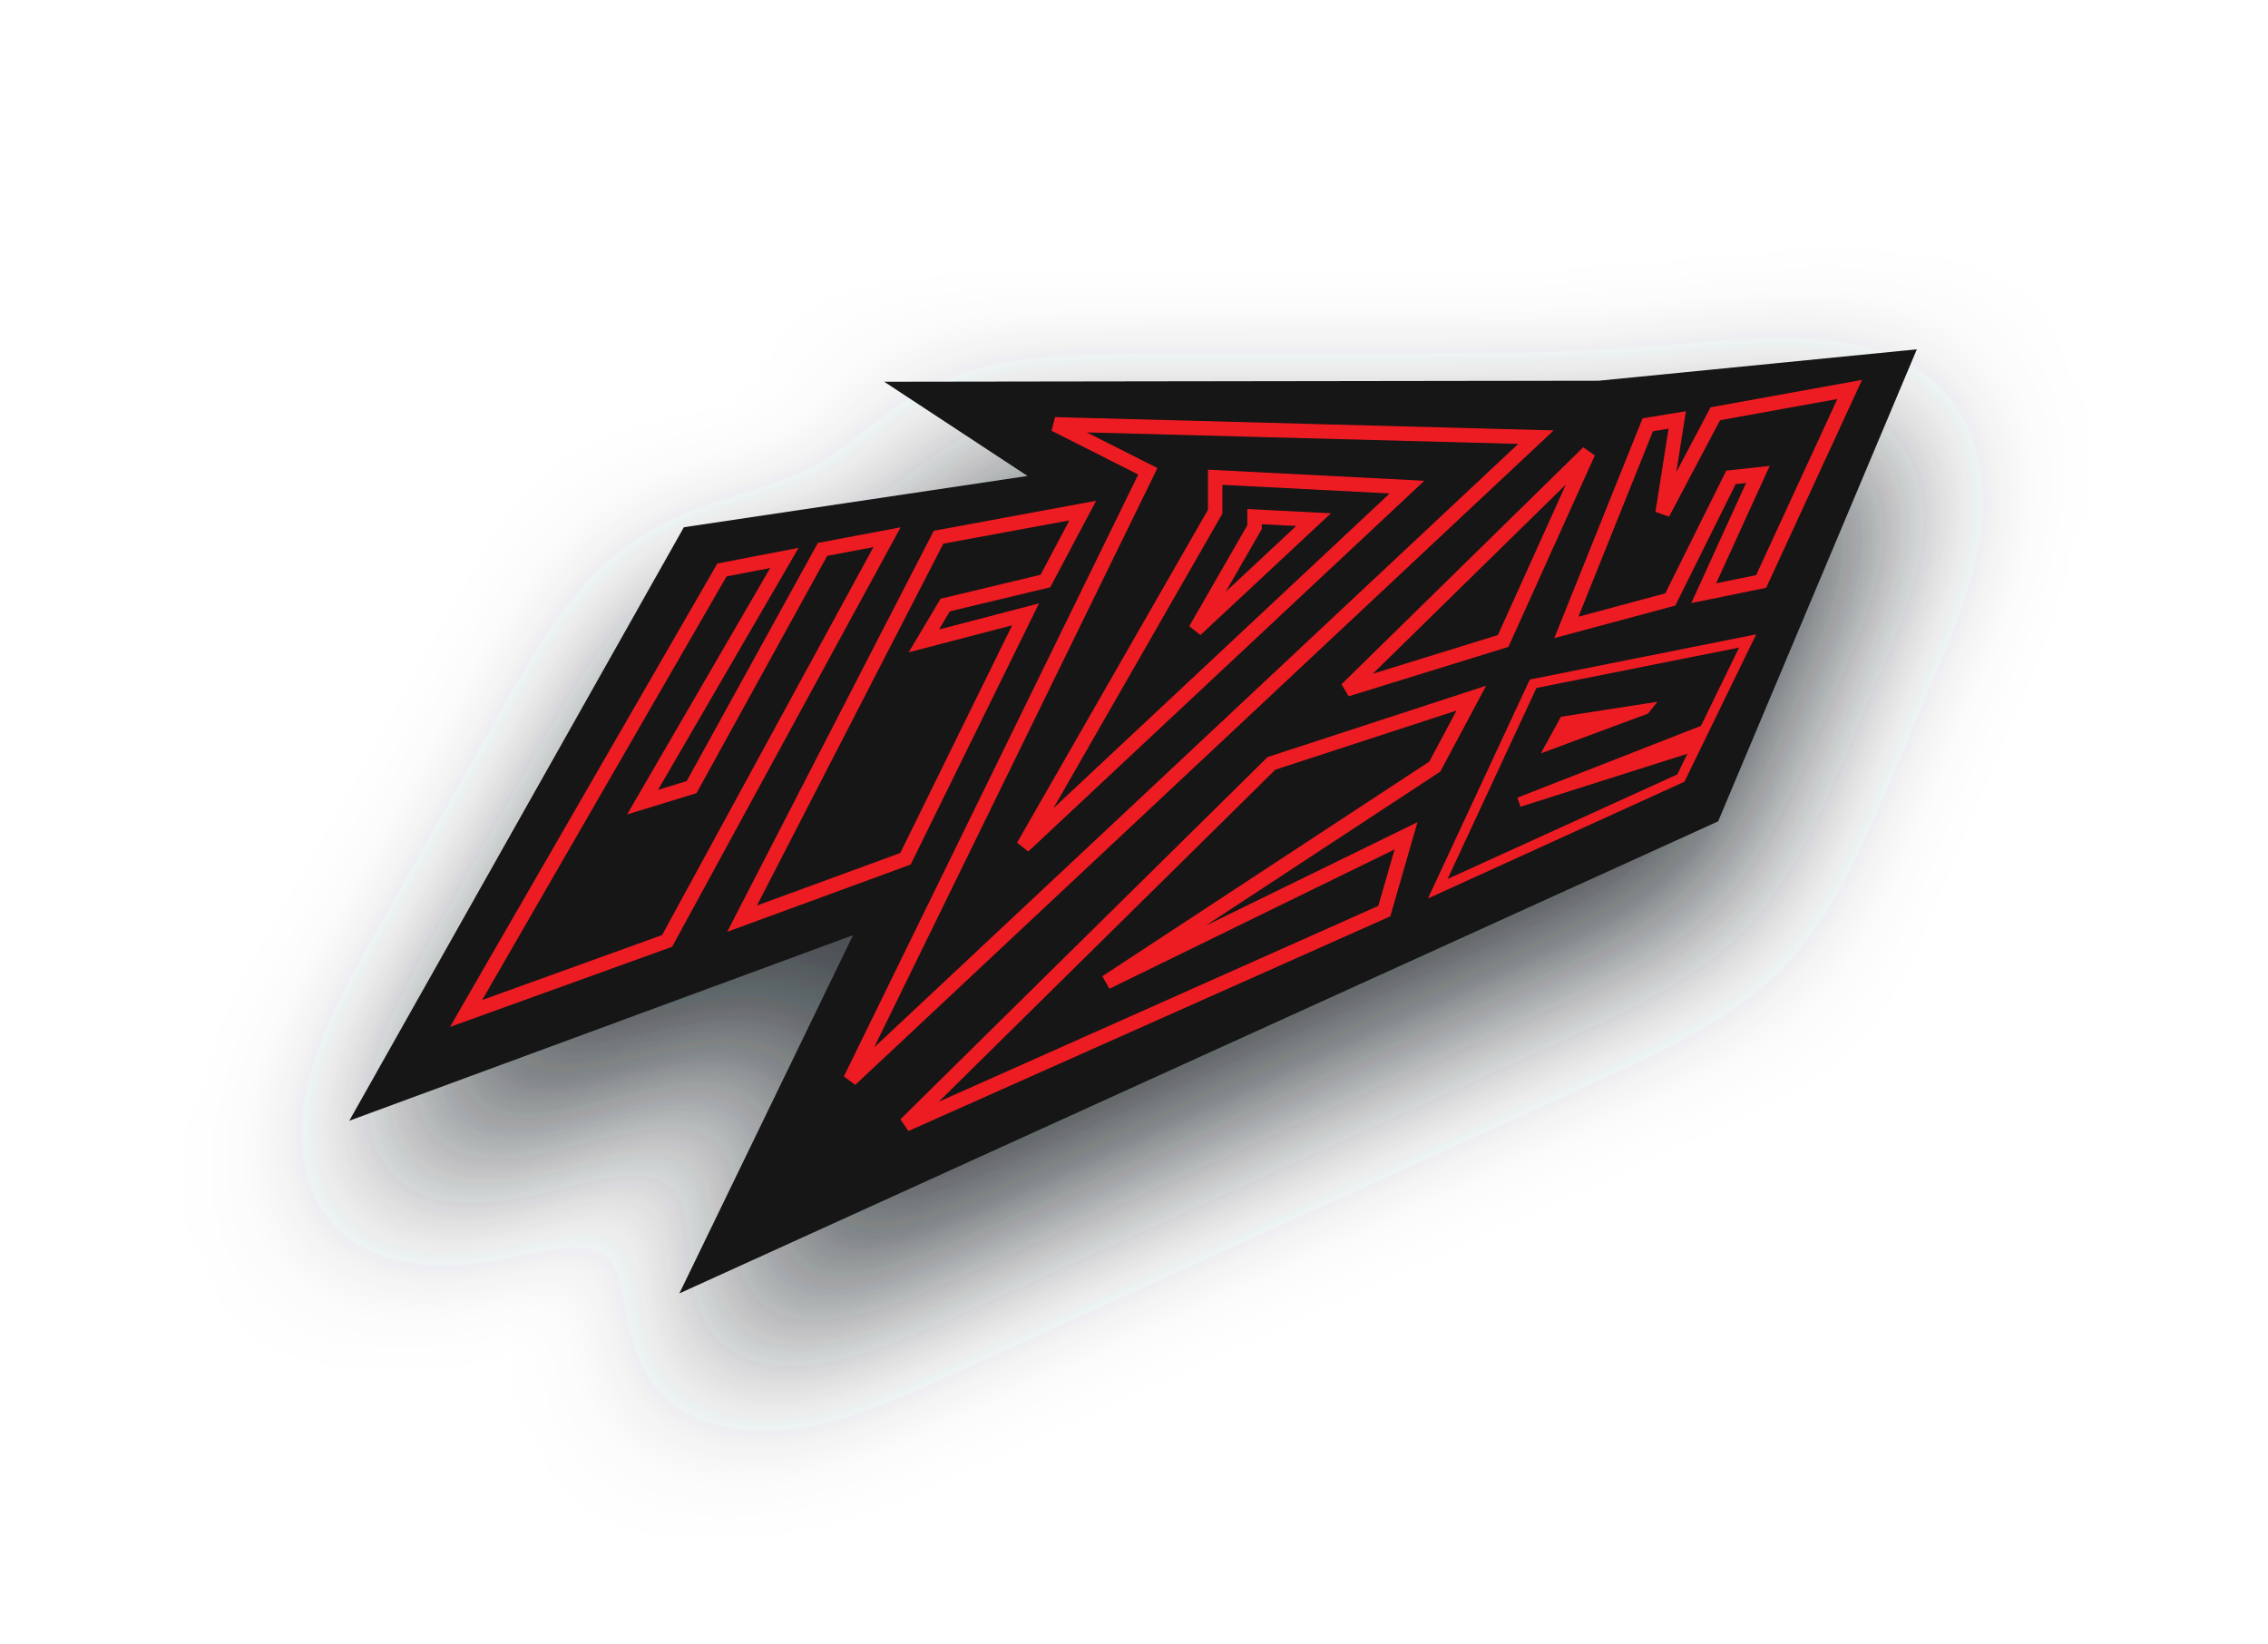
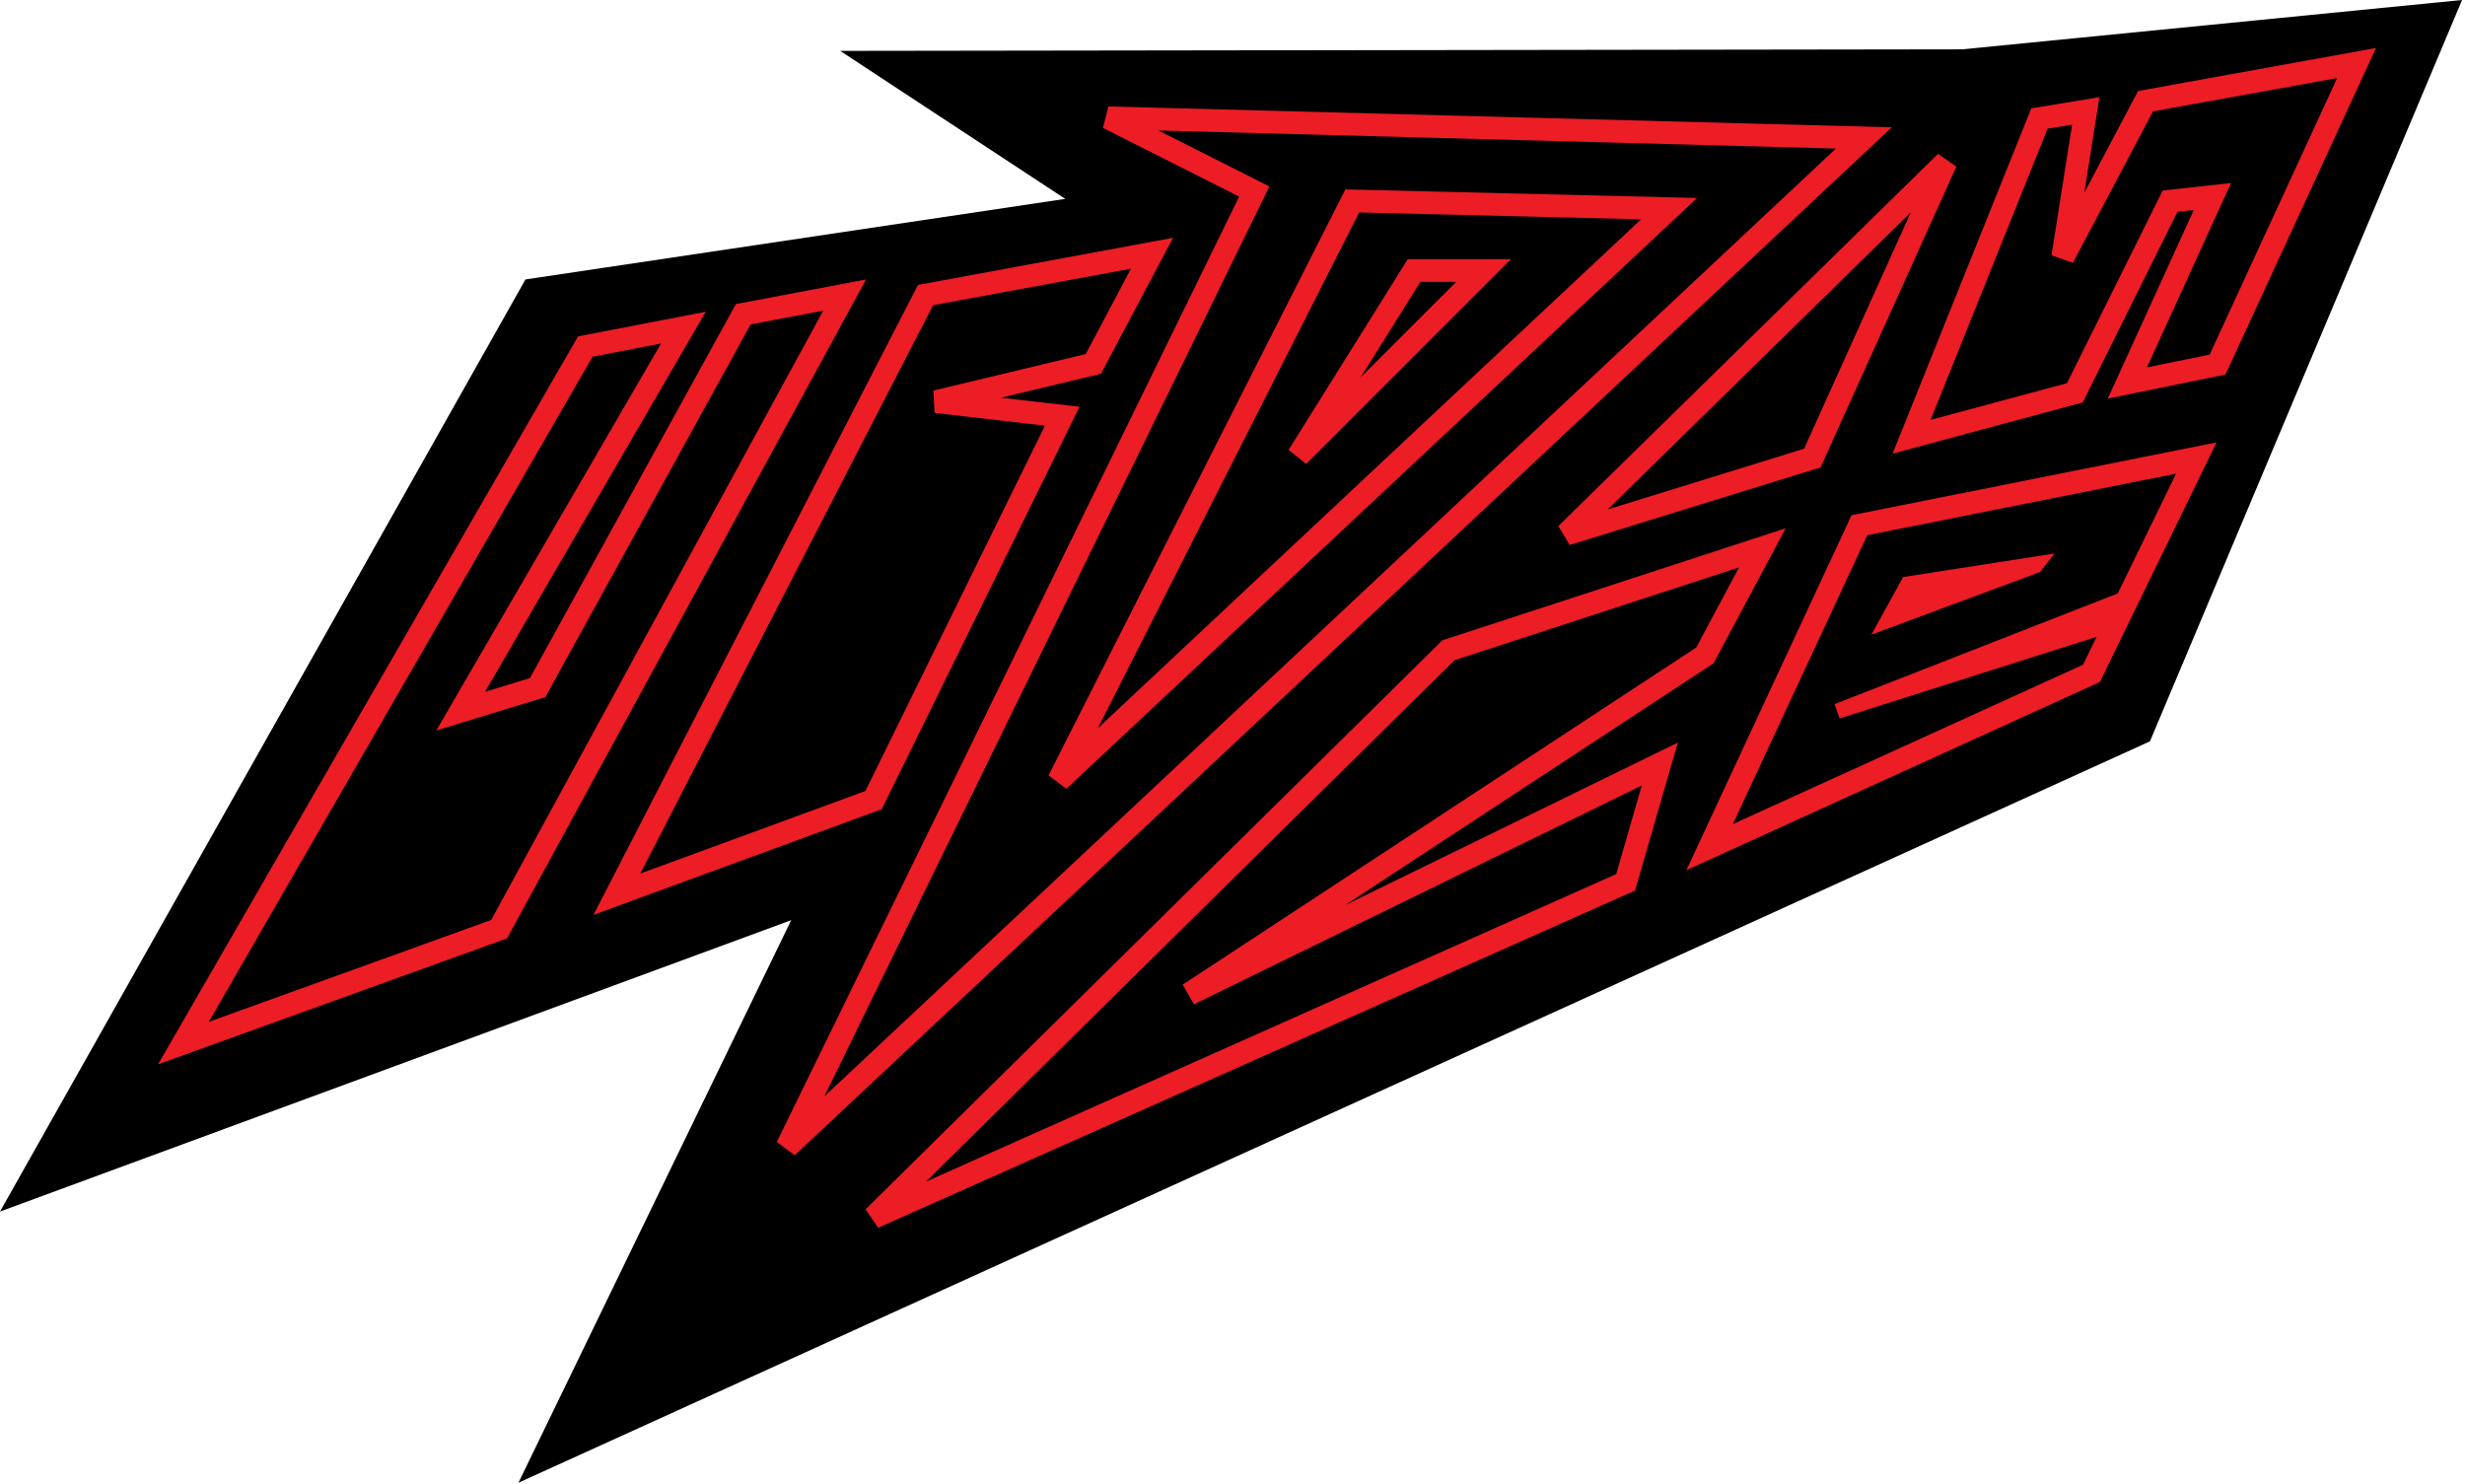
- <svg xmlns="http://www.w3.org/2000/svg" width="922px" height="668px" viewBox="0 0 922 668" version="1.1">
-   <defs>
-     <filter x="-30.1%" y="-50.0%" width="160.2%" height="200.0%" filterUnits="objectBoundingBox" id="filter-1">
-       <feOffset dx="0" dy="34" in="SourceAlpha" result="shadowOffsetOuter1" />
-       <feGaussianBlur stdDeviation="33" in="shadowOffsetOuter1" result="shadowBlurOuter1" />
-       <feColorMatrix values="0 0 0 0 0.023   0 0 0 0 0.03   0 0 0 0 0.035  0 0 0 0.872 0" type="matrix" in="shadowBlurOuter1" result="shadowMatrixOuter1" />
-       <feMerge>
-         <feMergeNode in="shadowMatrixOuter1" />
-         <feMergeNode in="SourceGraphic" />
-       </feMerge>
-     </filter>
-   </defs>
+ <svg xmlns="http://www.w3.org/2000/svg" width="319px" height="192px" viewBox="0 0 319 192" version="1.1">
  <g id="Page-1" stroke="none" stroke-width="1" fill="none" fill-rule="evenodd">
-     <g id="Group-32" filter="url(#filter-1)" transform="translate(142, 142)">
-       <polygon id="Fill-1-Copy" fill="#121212" points="637.223 1.84741111e-12 507.977 12.759 217.457 13.17 275.713 51.474 136.007 72.321 6.82121026e-13 313.562 204.781 238.148 134.188 383.747 556.458 191.871 637.24 1.84741111e-12" />
-       <polygon id="Stroke-2-Copy" stroke="#EC1D24" stroke-width="5.879" points="151.488 89.692 47.472 269.963 129.191 240.476 218.607 76.371 192.375 81.331 139.149 177.956 119.217 184.066 176.878 84.795" />
-       <polygon id="Stroke-3-Copy" stroke="#EC1D24" stroke-width="5.879" points="298.17 65.546 239.55 76.371 159.665 231.43 226.094 207.081 274.929 107.722 233.567 118.527 242.248 103.944 282.983 94.183" />
-       <polygon id="Stroke-4-Copy" stroke="#EC1D24" stroke-width="5.879" points="324.631 49.571 286.8 30.481 482.413 35.698 203.686 296.845" />
-       <polygon id="Stroke-4-Copy-2" stroke="#EC1D24" stroke-width="5.879" points="352 51.999 430 55.999 274 201.999 352 65.999" />
-       <polygon id="Stroke-4-Copy-3" stroke="#EC1D24" stroke-width="5.879" points="368 67.999 392 69.226 344 113.999 368 72.293" />
-       <polygon id="Stroke-5-Copy" stroke="#EC1D24" stroke-width="5.879" points="405.398 138.244 503.671 41.914 469.075 118.544" />
-       <polygon id="Stroke-6-Copy" stroke="#EC1D24" stroke-width="5.879" points="527.859 30.672 494.764 113.042 537.024 101.661 561.675 52.047 572.625 50.854 550.61 99.127 573.956 94.354 609.941 16.311 555.315 26.195 535.102 64.414 534.255 64.11 539.84 28.709" />
-       <polygon id="Stroke-7-Copy" stroke="#EC1D24" stroke-width="5.879" points="374.886 168.298 226.093 315.077 420.755 228.351 429.595 197.744 307.724 257.283 441.274 169.621 456.141 141.782" />
-       <polygon id="Stroke-8-Copy" stroke="#EC1D24" stroke-width="3.919" points="568.459 118.544 481.257 135.935 442.489 219.255 541.323 174.27" />
-       <polygon id="Fill-9-Copy" fill="#EC1D24" points="486.584 162.344 527.367 147.206 529.367 144.663 493.217 150.279" />
-       <polygon id="Stroke-10-Copy" stroke="#EC1D24" stroke-width="2.041" points="486.584 162.344 527.367 147.206 529.367 144.663 493.217 150.279" />
-       <polygon id="Fill-11-Copy" fill="#EC1D24" points="549.42 155.178 475.537 184.066 545.732 161.788" />
-       <polygon id="Stroke-12-Copy" stroke="#EC1D24" stroke-width="3.919" points="549.42 155.178 475.537 184.066 545.732 161.788" />
+     <g id="Group-32" transform="translate(-0, 0)">
+       <polygon id="Fill-1" fill="#000000" points="318.611 9.23705556e-13 253.988 6.379 108.729 6.585 137.856 25.737 68.003 36.161 3.41060513e-13 156.781 102.391 119.074 67.094 191.873 278.229 95.936 318.62 9.23705556e-13" />
+       <polygon id="Stroke-2" stroke="#EC1D24" stroke-width="2.939" points="75.744 44.846 23.736 134.982 64.595 120.238 109.304 38.186 96.187 40.665 69.575 88.978 59.608 92.033 88.439 42.398" />
+       <polygon id="Stroke-3" stroke="#EC1D24" stroke-width="2.939" points="149.085 32.773 119.775 38.185 79.832 115.715 113.047 103.54 137.465 53.861 121.124 51.972 141.492 47.092" />
+       <polygon id="Stroke-4" stroke="#EC1D24" stroke-width="2.939" points="162.316 24.786 143.4 15.241 241.206 17.849 101.843 148.423" />
+       <polygon id="Stroke-4" stroke="#EC1D24" stroke-width="2.939" points="175 26 216 27 137 101" />
+       <polygon id="Stroke-4" stroke="#EC1D24" stroke-width="2.939" points="183 35 192 35 168 59" />
+       <polygon id="Stroke-5" stroke="#EC1D24" stroke-width="2.939" points="202.699 69.122 251.836 20.957 234.538 59.272" />
+       <polygon id="Stroke-6" stroke="#EC1D24" stroke-width="2.939" points="263.93 15.336 247.382 56.521 268.512 50.83 280.838 26.024 286.313 25.427 275.305 49.564 286.978 47.177 304.97 8.155 277.657 13.097 267.551 32.207 267.128 32.055 269.92 14.354" />
+       <polygon id="Stroke-7" stroke="#EC1D24" stroke-width="2.939" points="187.443 84.149 113.047 157.538 210.378 114.175 214.797 98.872 153.862 128.642 220.637 84.81 228.07 70.891" />
+       <polygon id="Stroke-8" stroke="#EC1D24" stroke-width="2.94" points="284.229 59.272 240.628 67.968 221.244 109.628 270.661 87.135" />
+       <polygon id="Fill-9" fill="#EC1D24" points="243.292 81.172 263.683 73.603 264.684 72.331 246.609 75.14" />
+       <polygon id="Stroke-10" stroke="#EC1D24" stroke-width="1.021" points="243.292 81.172 263.683 73.603 264.684 72.331 246.609 75.14" />
+       <polygon id="Fill-11" fill="#EC1D24" points="274.71 77.589 237.769 92.033 272.866 80.894" />
+       <polygon id="Stroke-12" stroke="#EC1D24" stroke-width="1.96" points="274.71 77.589 237.769 92.033 272.866 80.894" />
    </g>
  </g>
</svg>
